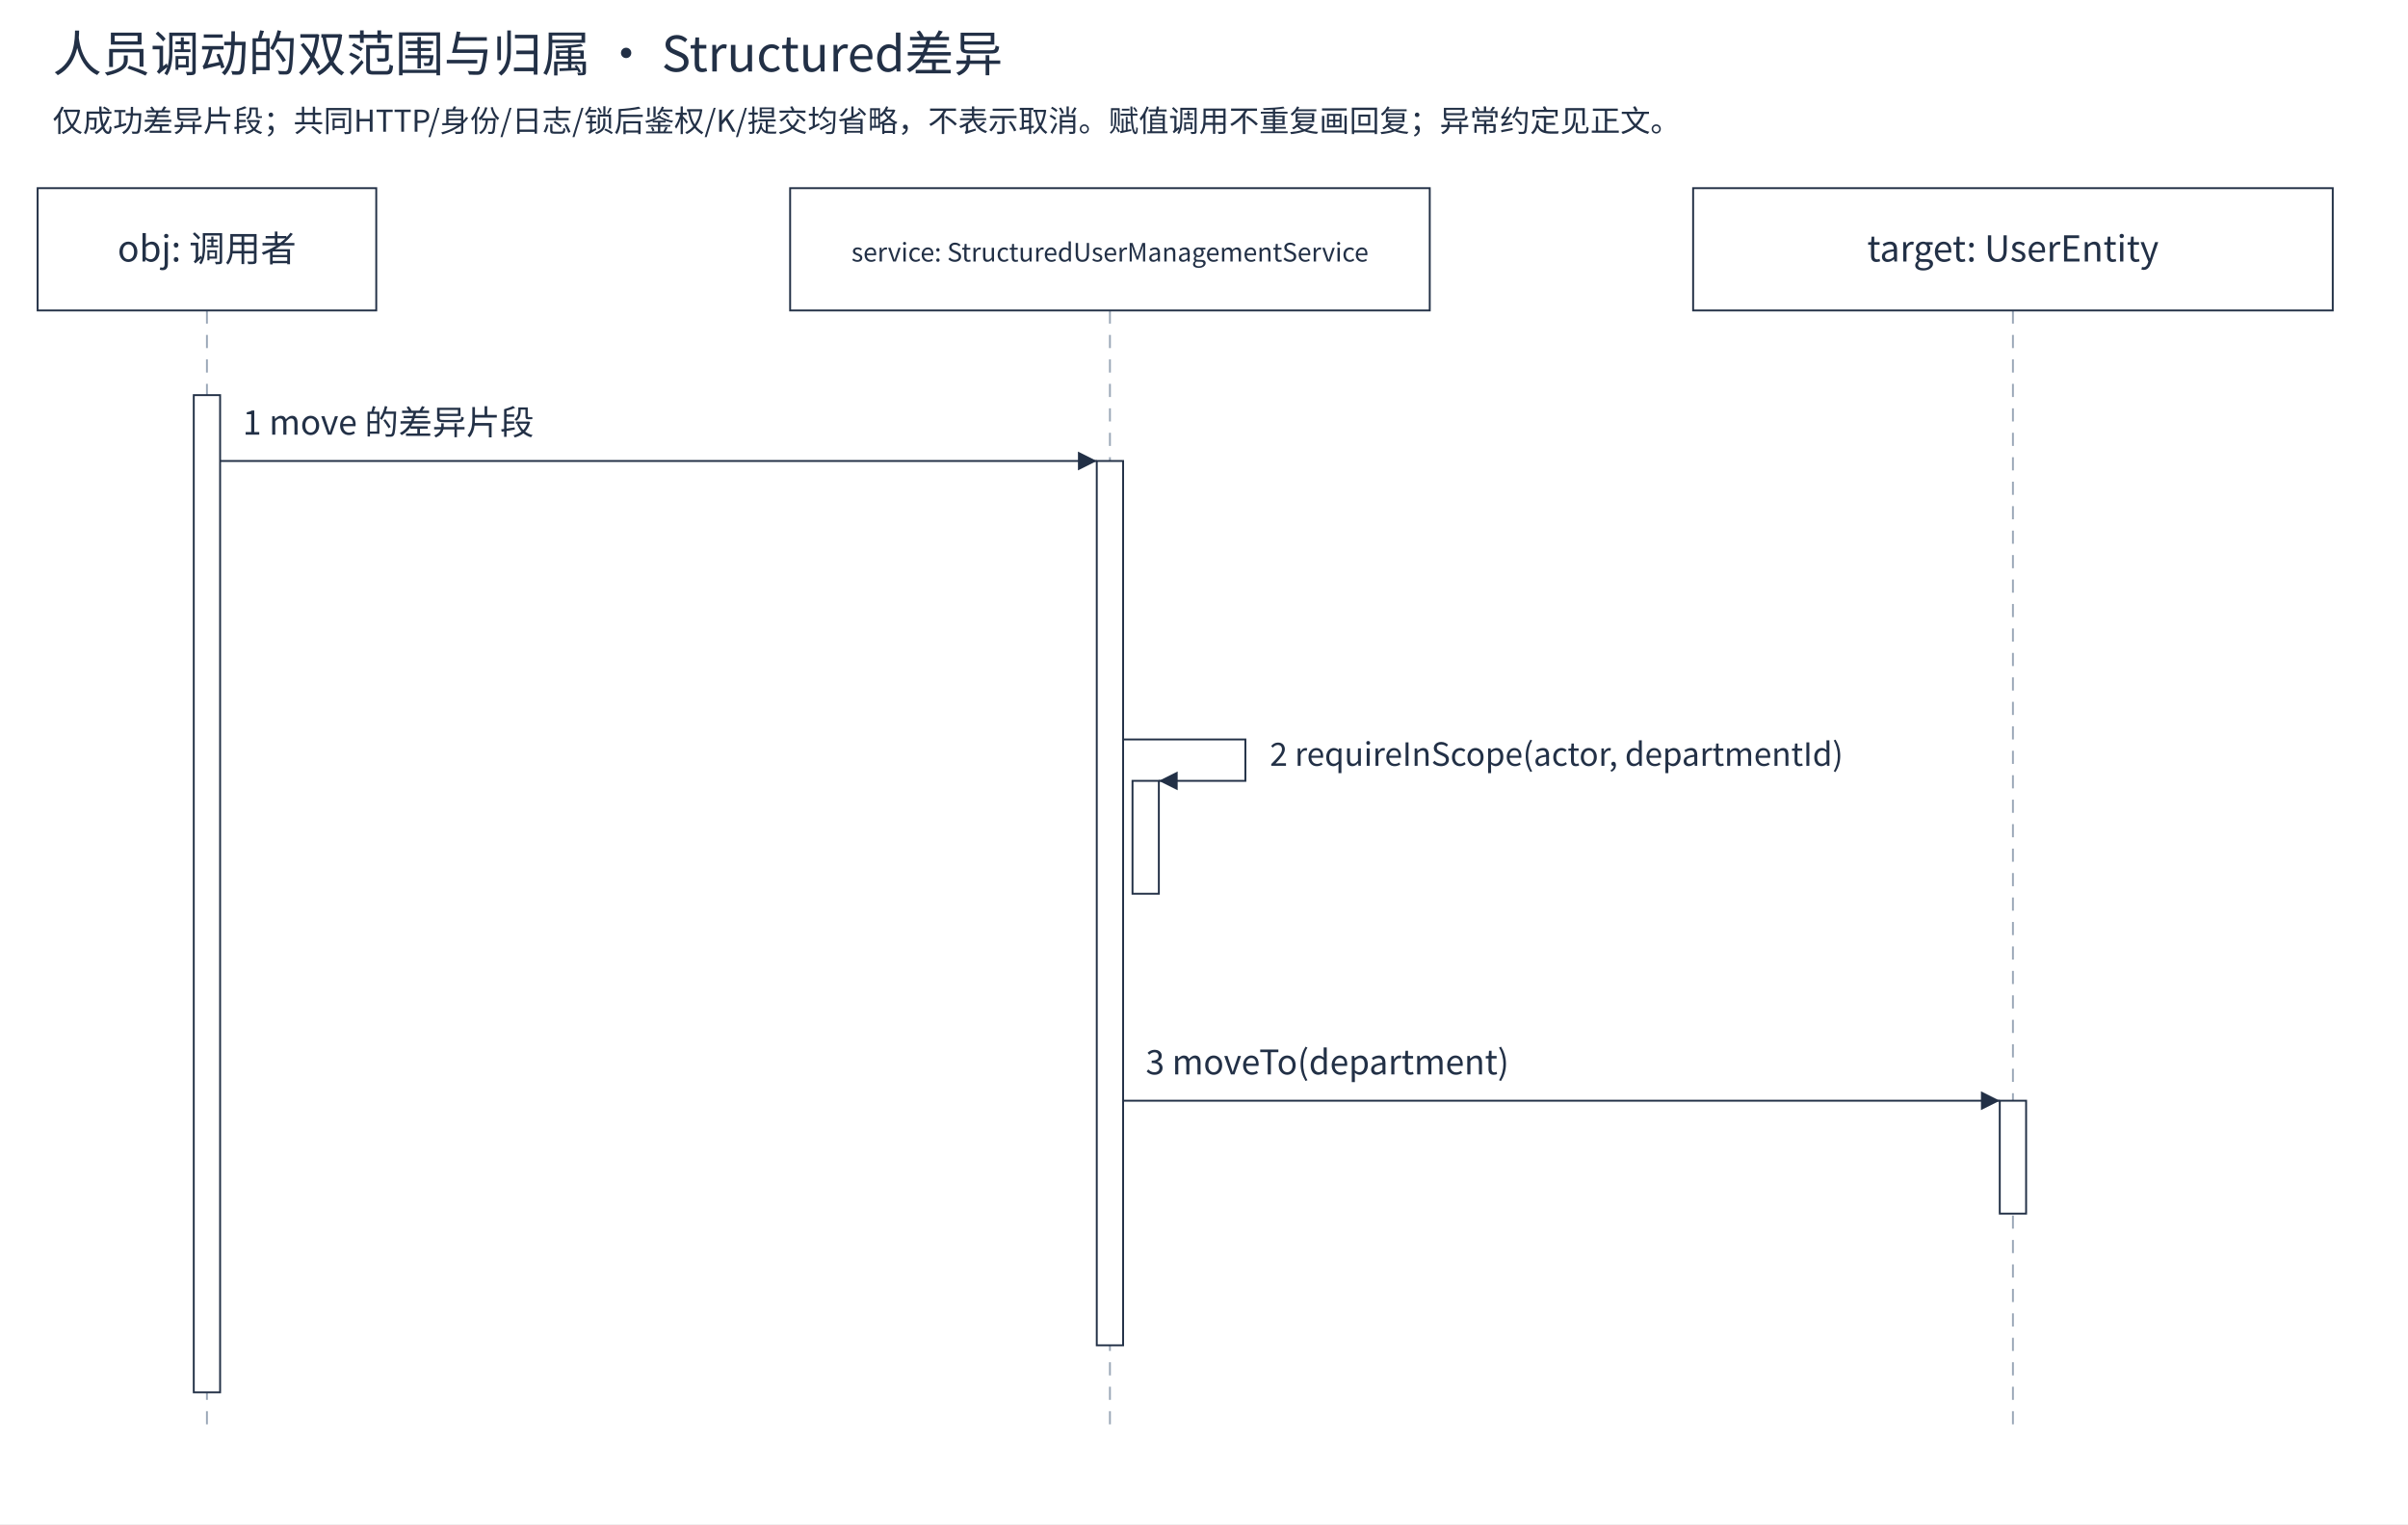
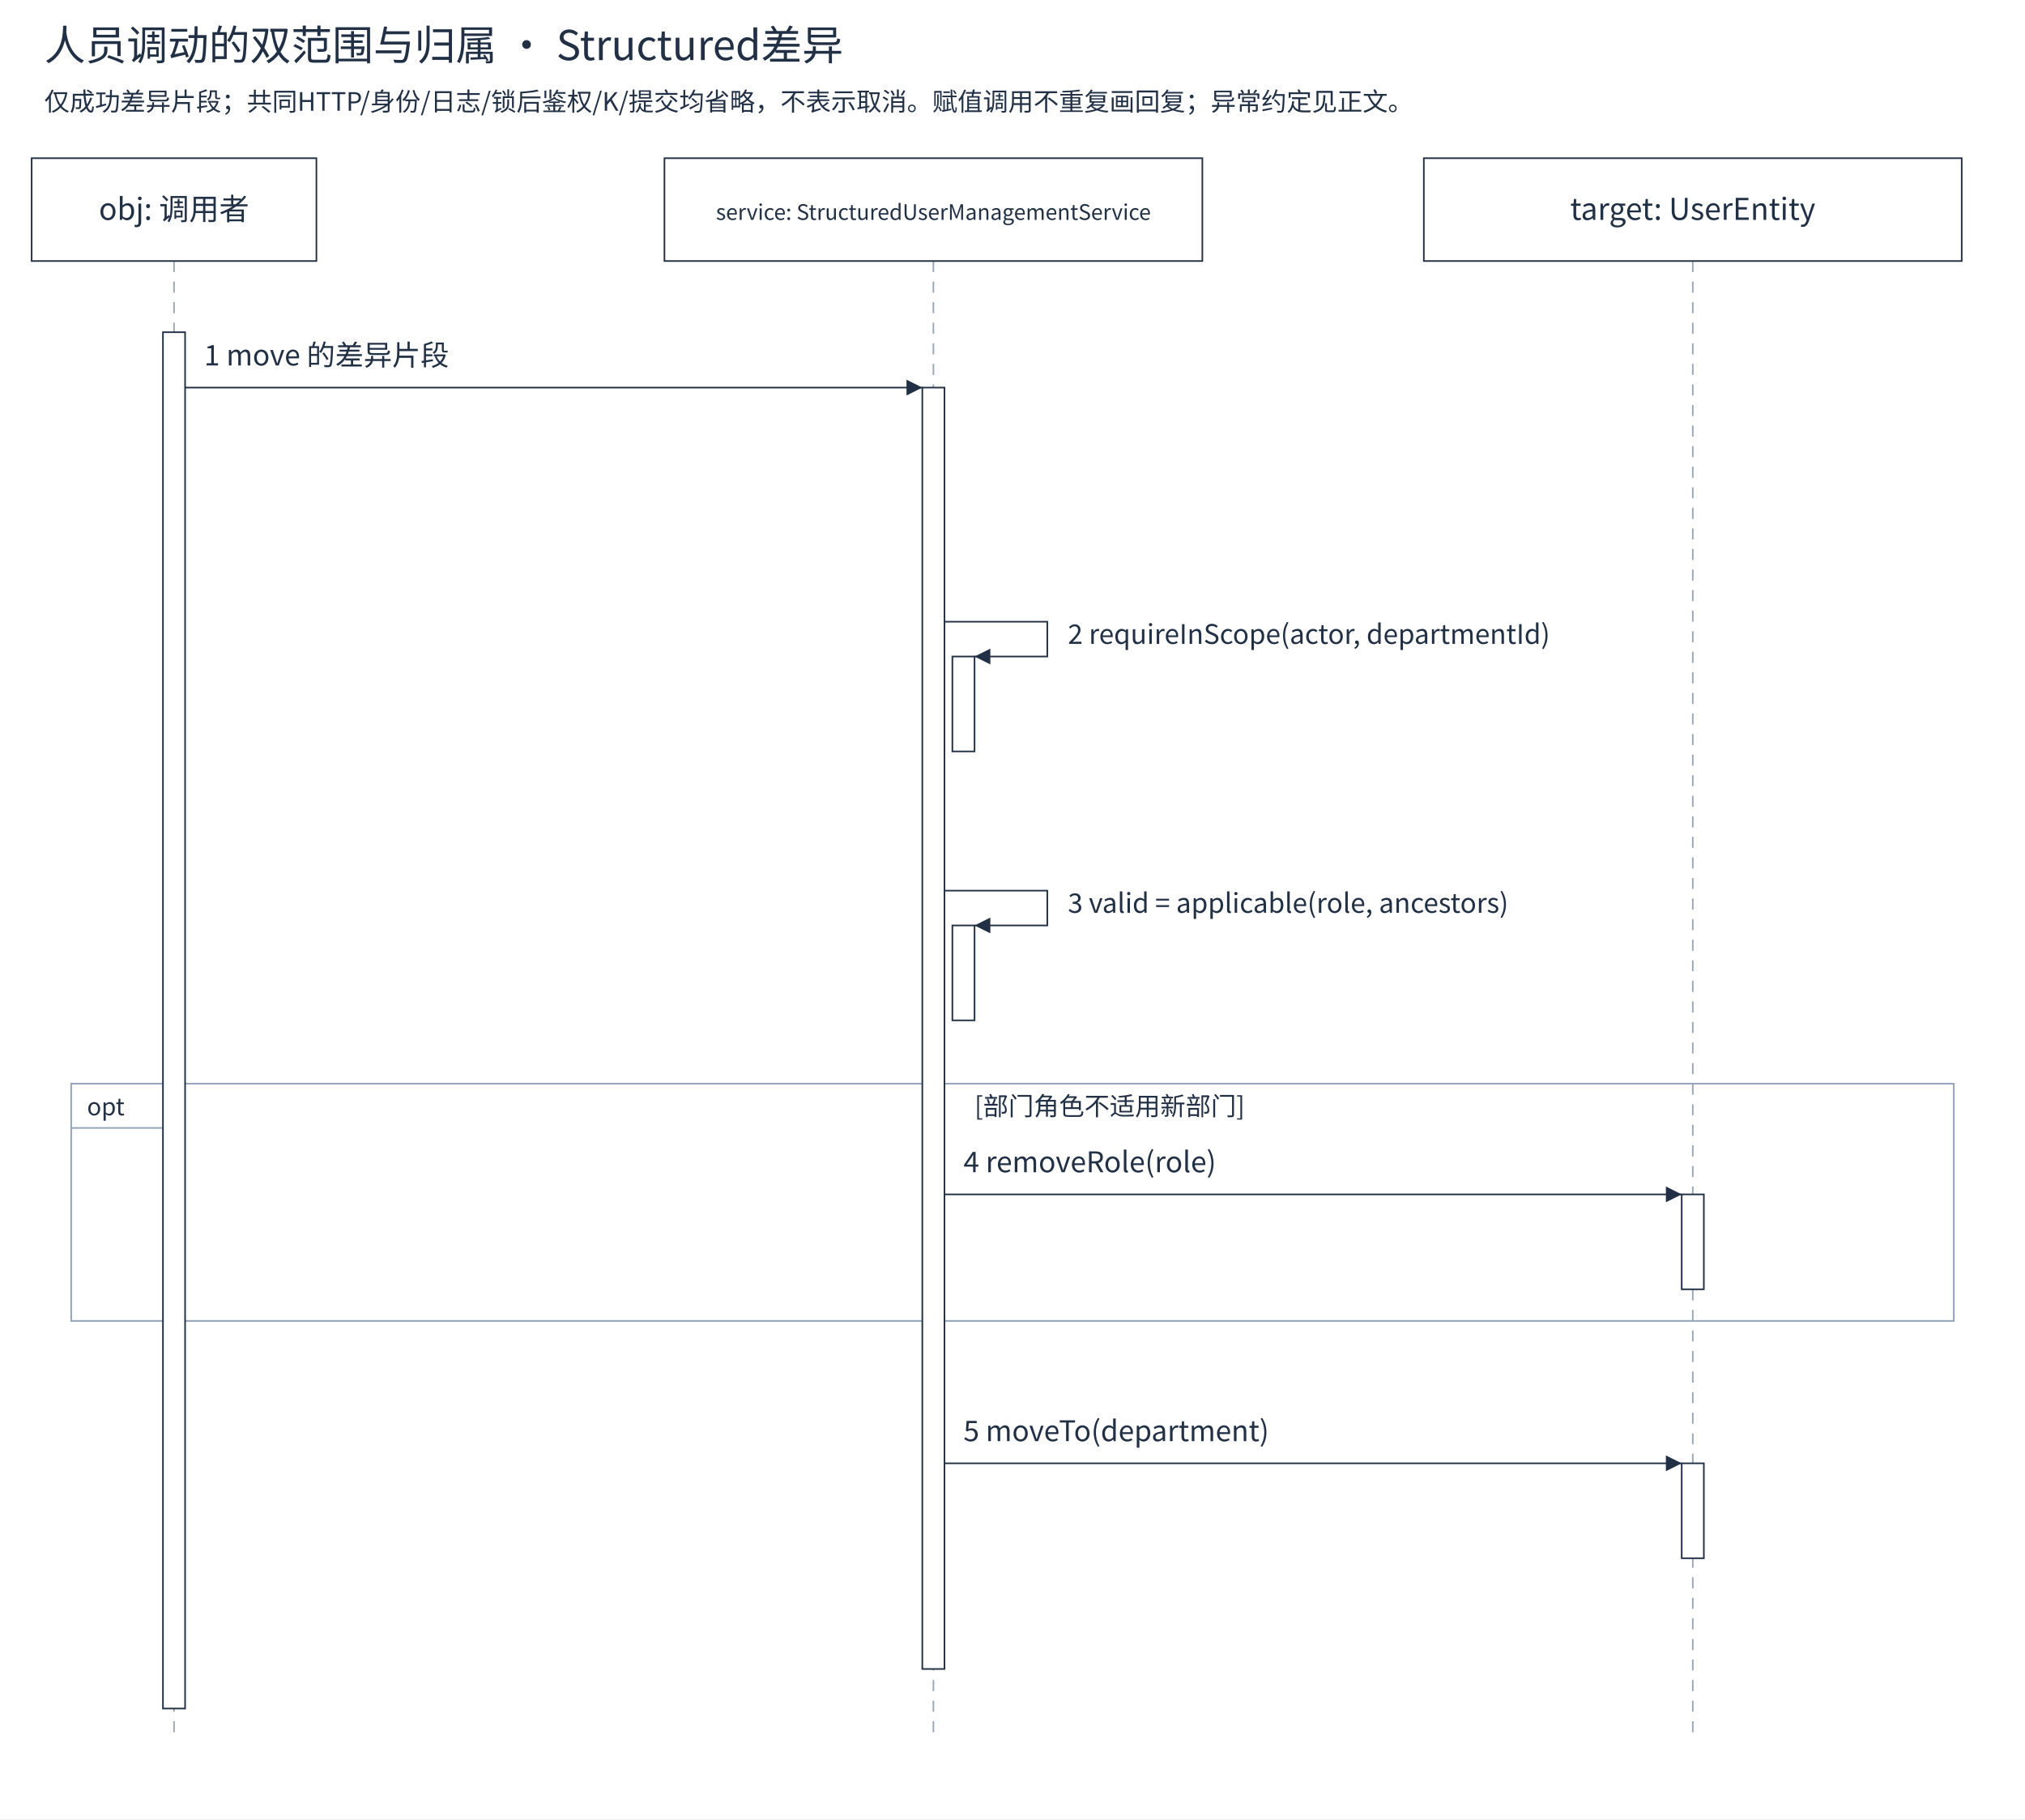
- <svg xmlns="http://www.w3.org/2000/svg" width="1280" height="810" viewBox="0 0 1280 810">
+ <svg xmlns="http://www.w3.org/2000/svg" width="1280" height="1150" viewBox="0 0 1280 1150">
  <defs>
    <marker id="open" markerWidth="12" markerHeight="12" refX="11" refY="6" orient="auto">
      <path d="M1,1 L11,6 L1,11" fill="none" stroke="#223046" stroke-width="1.5" />
    </marker>
    <marker id="triangle" markerWidth="14" markerHeight="14" refX="13" refY="7" orient="auto">
      <path d="M1,1 L13,7 L1,13 Z" fill="white" stroke="#245a93" stroke-width="1.4" />
    </marker>
    <marker id="filled" markerWidth="12" markerHeight="12" refX="11" refY="6" orient="auto">
      <path d="M1,1 L11,6 L1,11 Z" fill="#223046" />
    </marker>
  </defs>
  <rect width="100%" height="100%" fill="white" />
  <g font-family="Microsoft YaHei,Noto Sans CJK SC,Arial,sans-serif">
    <text x="28" y="38" font-size="26" text-anchor="start" fill="#223046">人员调动的双范围与归属 · Structured差异</text>
    <text x="28" y="70" font-size="16" text-anchor="start" fill="#223046">仅成功差异片段；共同HTTP/身份/日志/锁后鉴权/K/提交均省略，不表示取消。赋值调用不重复画回复；异常约定见正文。</text>
-     <path d="M110,165V760" stroke="#9aa7b7" stroke-dasharray="7 6" />
+     <rect x="45" y="685" width="1190" height="150" fill="none" stroke="#91a2b7" />
+     <path d="M45,713h60v-28" fill="none" stroke="#91a2b7" />
+     <text x="55" y="705" font-size="15" text-anchor="start" fill="#223046">opt</text>
+     <text x="616" y="705" font-size="16" text-anchor="start" fill="#223046">[部门角色不适用新部门]</text>
+     <path d="M110,165V1100" stroke="#9aa7b7" stroke-dasharray="7 6" />
    <rect x="20" y="100" width="180" height="65" fill="white" stroke="#223046" />
    <text x="110" y="139" font-size="19" text-anchor="middle" fill="#223046">obj: 调用者</text>
-     <path d="M590,165V760" stroke="#9aa7b7" stroke-dasharray="7 6" />
+     <path d="M590,165V1100" stroke="#9aa7b7" stroke-dasharray="7 6" />
    <rect x="420" y="100" width="340" height="65" fill="white" stroke="#223046" />
    <text x="590" y="139" font-size="13.475" text-anchor="middle" fill="#223046">service: StructuredUserManagementService</text>
-     <path d="M1070,165V760" stroke="#9aa7b7" stroke-dasharray="7 6" />
+     <path d="M1070,165V1100" stroke="#9aa7b7" stroke-dasharray="7 6" />
    <rect x="900" y="100" width="340" height="65" fill="white" stroke="#223046" />
    <text x="1070" y="139" font-size="19" text-anchor="middle" fill="#223046">target: UserEntity</text>
-     <rect x="103" y="210" width="14" height="530" fill="white" stroke="#223046" />
-     <rect x="583" y="245" width="14" height="470" fill="white" stroke="#223046" />
+     <rect x="103" y="210" width="14" height="870" fill="white" stroke="#223046" />
+     <rect x="583" y="245" width="14" height="810" fill="white" stroke="#223046" />
    <rect x="602" y="415" width="14" height="60" fill="white" stroke="#223046" />
-     <rect x="1063" y="585" width="14" height="60" fill="white" stroke="#223046" />
+     <rect x="602" y="585" width="14" height="60" fill="white" stroke="#223046" />
+     <rect x="1063" y="755" width="14" height="60" fill="white" stroke="#223046" />
+     <rect x="1063" y="925" width="14" height="60" fill="white" stroke="#223046" />
    <path d="M117,245H583" stroke="#223046" marker-end="url(#filled)" />
    <text x="129" y="231" font-size="18" text-anchor="start" fill="#223046">1 move 的差异片段</text>
    <path d="M597,393h65V415H616" fill="none" stroke="#223046" marker-end="url(#filled)" />
    <text x="675" y="407" font-size="17" text-anchor="start" fill="#223046">2 requireInScope(actor, departmentId)</text>
-     <path d="M597,585H1063" stroke="#223046" marker-end="url(#filled)" />
-     <text x="609" y="571" font-size="18" text-anchor="start" fill="#223046">3 moveTo(department)</text>
+     <path d="M597,563h65V585H616" fill="none" stroke="#223046" marker-end="url(#filled)" />
+     <text x="675" y="577" font-size="17" text-anchor="start" fill="#223046">3 valid = applicable(role, ancestors)</text>
+     <path d="M597,755H1063" stroke="#223046" marker-end="url(#filled)" />
+     <text x="609" y="741" font-size="18" text-anchor="start" fill="#223046">4 removeRole(role)</text>
+     <path d="M597,925H1063" stroke="#223046" marker-end="url(#filled)" />
+     <text x="609" y="911" font-size="18" text-anchor="start" fill="#223046">5 moveTo(department)</text>
  </g>
</svg>
